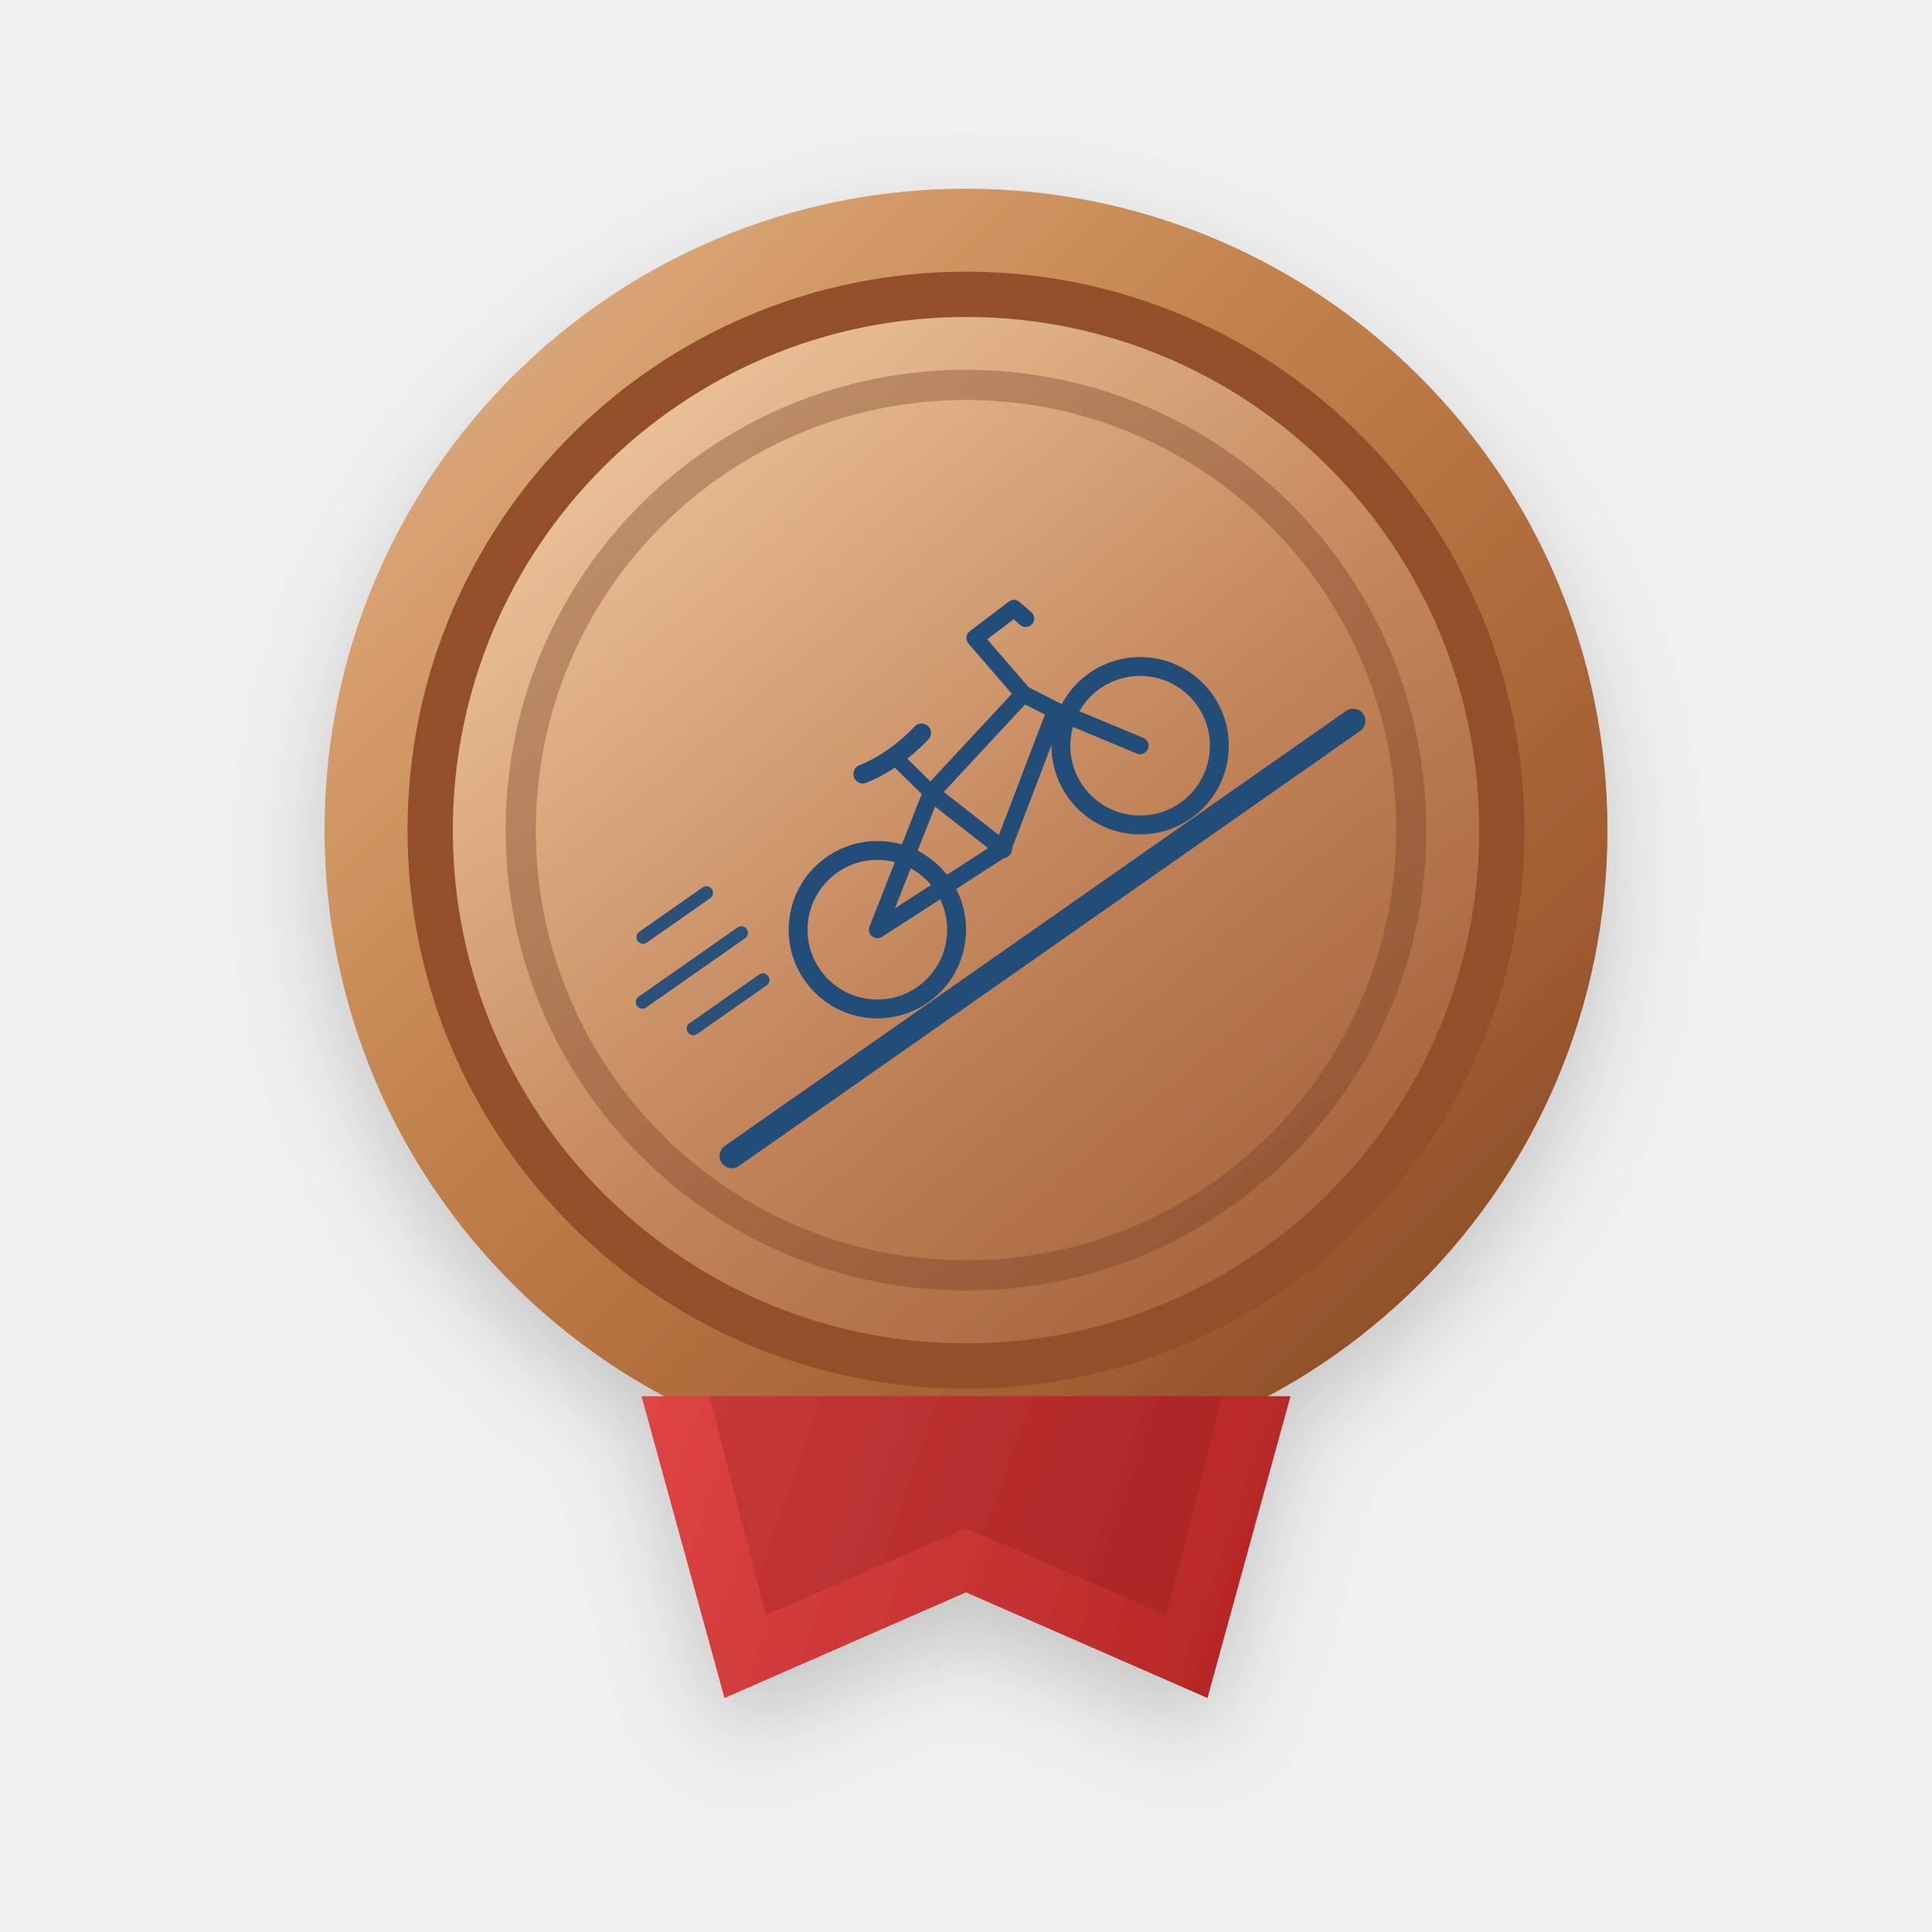
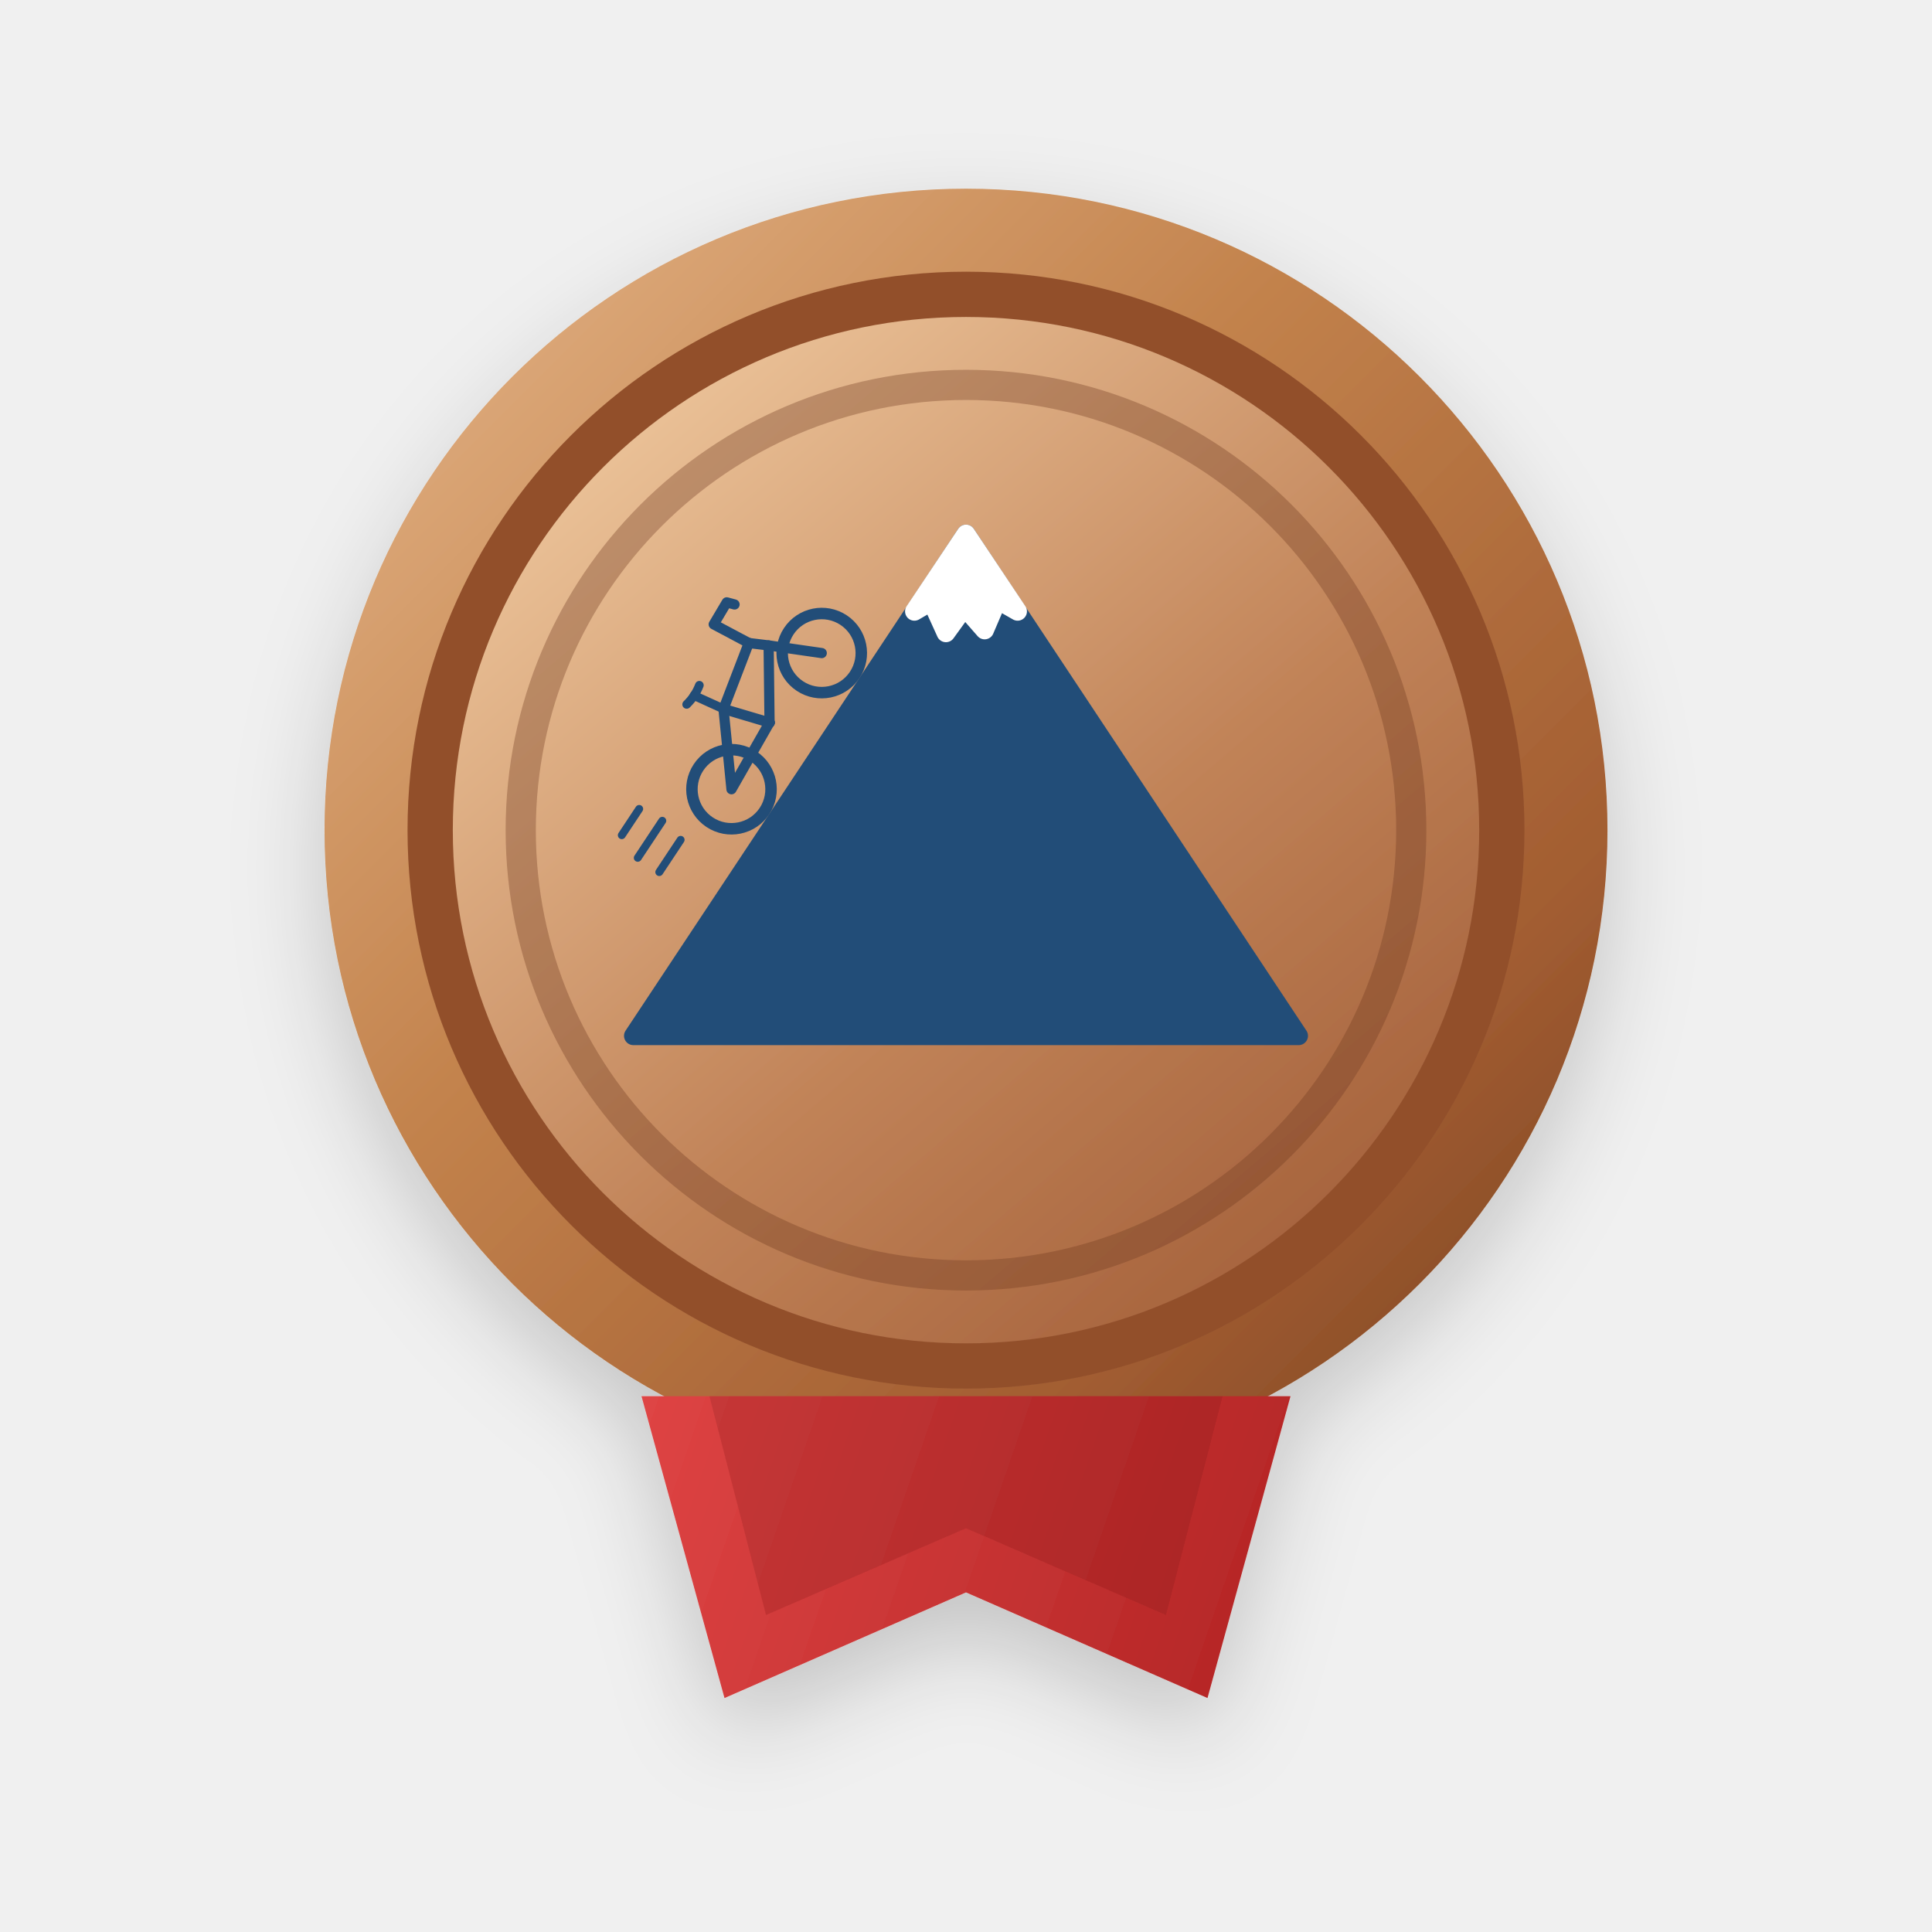
<svg xmlns="http://www.w3.org/2000/svg" width="512" height="512" viewBox="0 0 512 512" fill="none">
  <defs>
    <linearGradient id="metalOuter" x1="80" y1="80" x2="432" y2="432" gradientUnits="userSpaceOnUse">
      <stop offset="0%" stop-color="#E4B487" />
      <stop offset="35%" stop-color="#C3834D" />
      <stop offset="70%" stop-color="#A25D31" />
      <stop offset="100%" stop-color="#67351E" />
    </linearGradient>
    <linearGradient id="metalInner" x1="140" y1="120" x2="372" y2="392" gradientUnits="userSpaceOnUse">
      <stop offset="0%" stop-color="#EDC59B" />
      <stop offset="50%" stop-color="#C18358" />
      <stop offset="100%" stop-color="#98522E" />
    </linearGradient>
    <linearGradient id="ribbonRed" x1="140" y1="390" x2="372" y2="470" gradientUnits="userSpaceOnUse">
      <stop offset="0%" stop-color="#E44848" />
      <stop offset="100%" stop-color="#A91E1E" />
    </linearGradient>
    <filter id="shadow" x="0" y="0" width="512" height="512" filterUnits="userSpaceOnUse">
      <feDropShadow dx="0" dy="10" stdDeviation="12" flood-color="#000000" flood-opacity="0.18" />
    </filter>
  </defs>
  <g id="badge-root" filter="url(#shadow)">
    <circle id="badge-outer-ring" cx="256" cy="220" r="170" fill="url(#metalOuter)" />
    <circle id="badge-mid-ring" cx="256" cy="220" r="148" fill="#92502C" />
    <circle id="badge-inner-ring" cx="256" cy="220" r="136" fill="url(#metalInner)" />
    <circle id="badge-content-border" cx="256" cy="220" r="118" fill="none" stroke="#713B20" stroke-opacity="0.35" stroke-width="8" />
    <g id="badge-ribbon">
      <path d="M170 370H342L320 450L256 422L192 450L170 370Z" fill="url(#ribbonRed)" />
      <path d="M188 370H324L309 428L256 405L203 428L188 370Z" fill="#7D1414" opacity="0.22" />
    </g>
    <g id="badge-content">
-       <g transform="translate(153 86) scale(0.5)">
-         <g transform="translate(190 365) rotate(-35)" fill="none" stroke="#244E78" stroke-linecap="round" stroke-linejoin="round">
-           <path d="M -132 0 H 270" stroke-width="13" />
-           <g stroke-width="7" opacity="0.95">
-             <path d="M -110 -67 H -65" />
-             <path d="M -124 -94 H -60" />
-             <path d="M -104 -122 H -63" />
+       <g transform="translate(158.72 97.42) scale(0.38)" fill="none" stroke="#244E78" stroke-linecap="round" stroke-linejoin="round">
+         <path d="M 24 466 L 256 116 L 488 466 Z" fill="#244E78" stroke="#244E78" stroke-width="13" />
+         <path d="M 220 170 L 256 116 L 292 170 L 278 162 L 269 183 L 255 167 L 242 185 L 232 163 Z" fill="#FFFFFF" stroke="#FFFFFF" stroke-width="13" />
+         <g transform="translate(124.08 315) rotate(-56.46131)">
+           <g stroke-width="5.5">
+             <path d="M -76 -48 H -49" />
+             <path d="M -76 -66 H -45" />
+             <path d="M -69 -84 H -47" />
          </g>
-           <g transform="translate(0 -12)">
-             <g stroke-width="10">
-               <circle cx="0" cy="-42" r="42" />
-               <circle cx="170" cy="-42" r="42" />
+           <g transform="translate(0 -5.9) scale(0.89)">
+             <g stroke-width="9">
+               <circle cx="0" cy="-36" r="31" />
+               <circle cx="128" cy="-36" r="31" />
            </g>
-             <g stroke-width="9">
-               <path d="M 65 -85 L 135 -100" />
-               <path d="M 144 -83 L 79 -39" />
-               <path d="M 65 -85 L 79 -39" />
-               <path d="M 65 -85 L 0 -42 L 79 -39" />
-               <path d="M 135 -100 L 144 -83 L 170 -42" />
+             <g stroke-width="8">
+               <path d="M 49 -76 L 103 -88" />
+               <path d="M 110 -74 L 60 -40" />
+               <path d="M 49 -76 L 60 -40" />
+               <path d="M 49 -76 L 0 -36 L 60 -40" />
+               <path d="M 103 -88 L 110 -74 L 128 -36" />
            </g>
-             <path d="M 65 -85 L 60 -112" stroke-width="8" />
-             <path d="M 41 -114 Q 59 -110 79 -114" stroke-width="10" />
-             <path d="M 135 -100 L 131 -139 L 157 -140 L 159 -132" stroke-width="9" />
-             <circle cx="79" cy="-39" r="5" fill="#244E78" stroke="none" />
+             <path d="M 49 -76 L 45 -101" stroke-width="7" />
+             <path d="M 36 -102 Q 45 -100 54 -102" stroke-width="6.8" />
+             <path d="M 103 -88 L 100 -119 L 120 -120 L 122 -114" stroke-width="8" />
+             <circle cx="60" cy="-40" r="4.2" fill="#244E78" stroke="none" />
          </g>
        </g>
      </g>
    </g>
  </g>
</svg>
